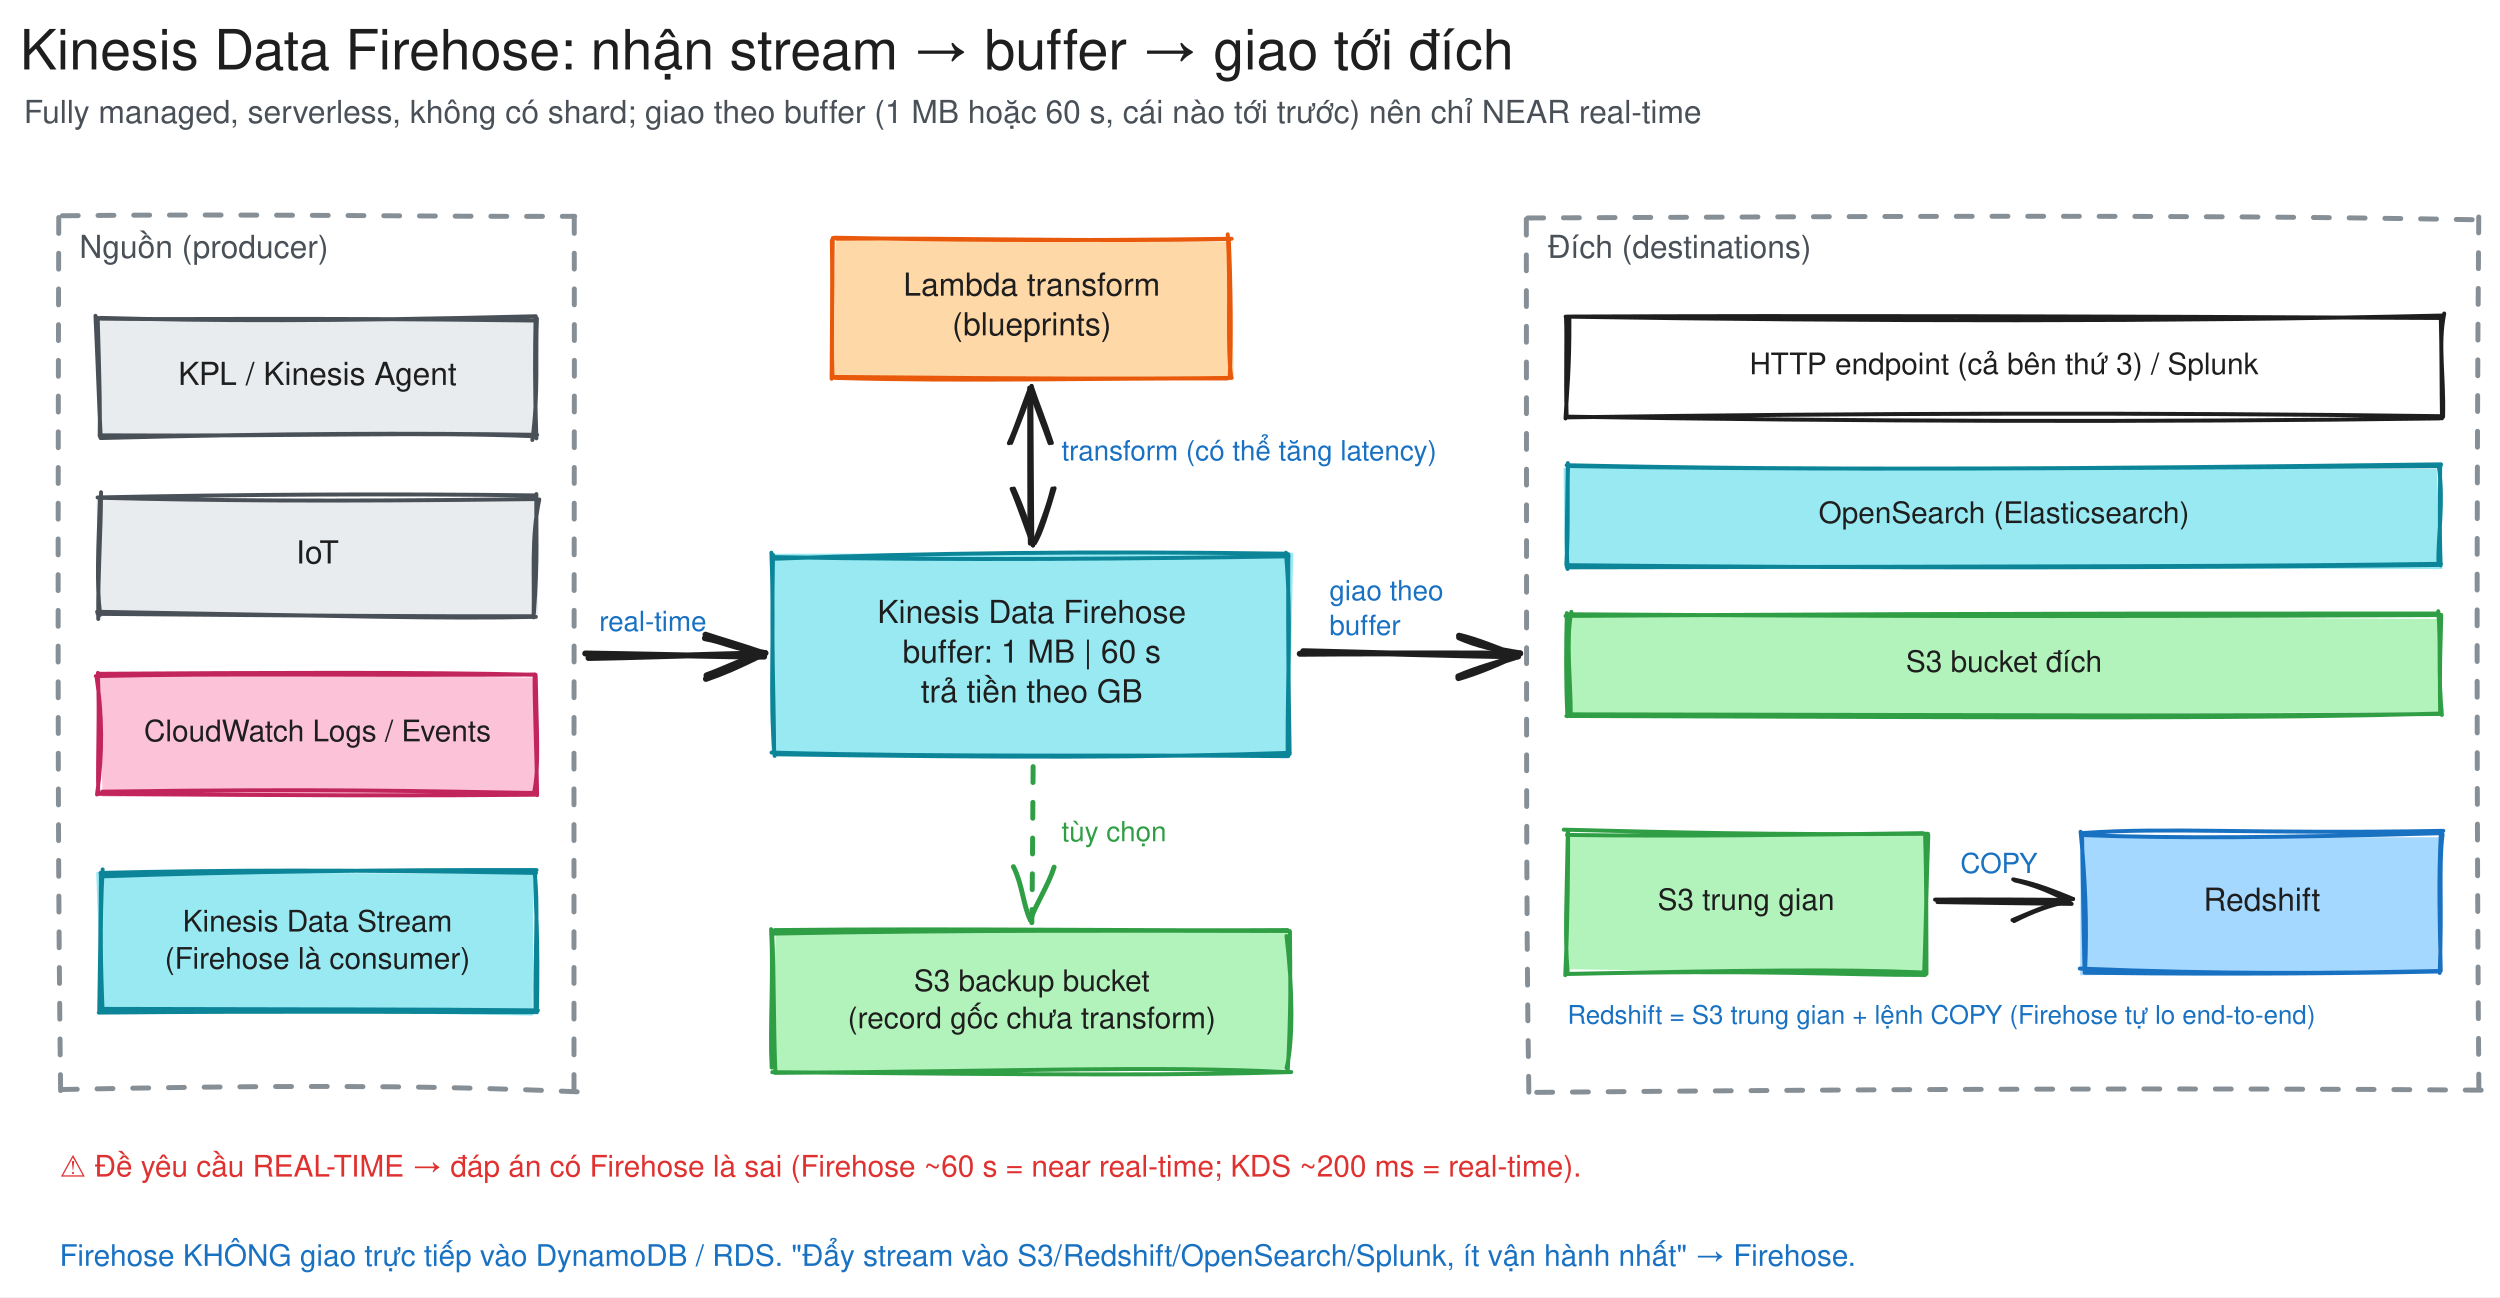
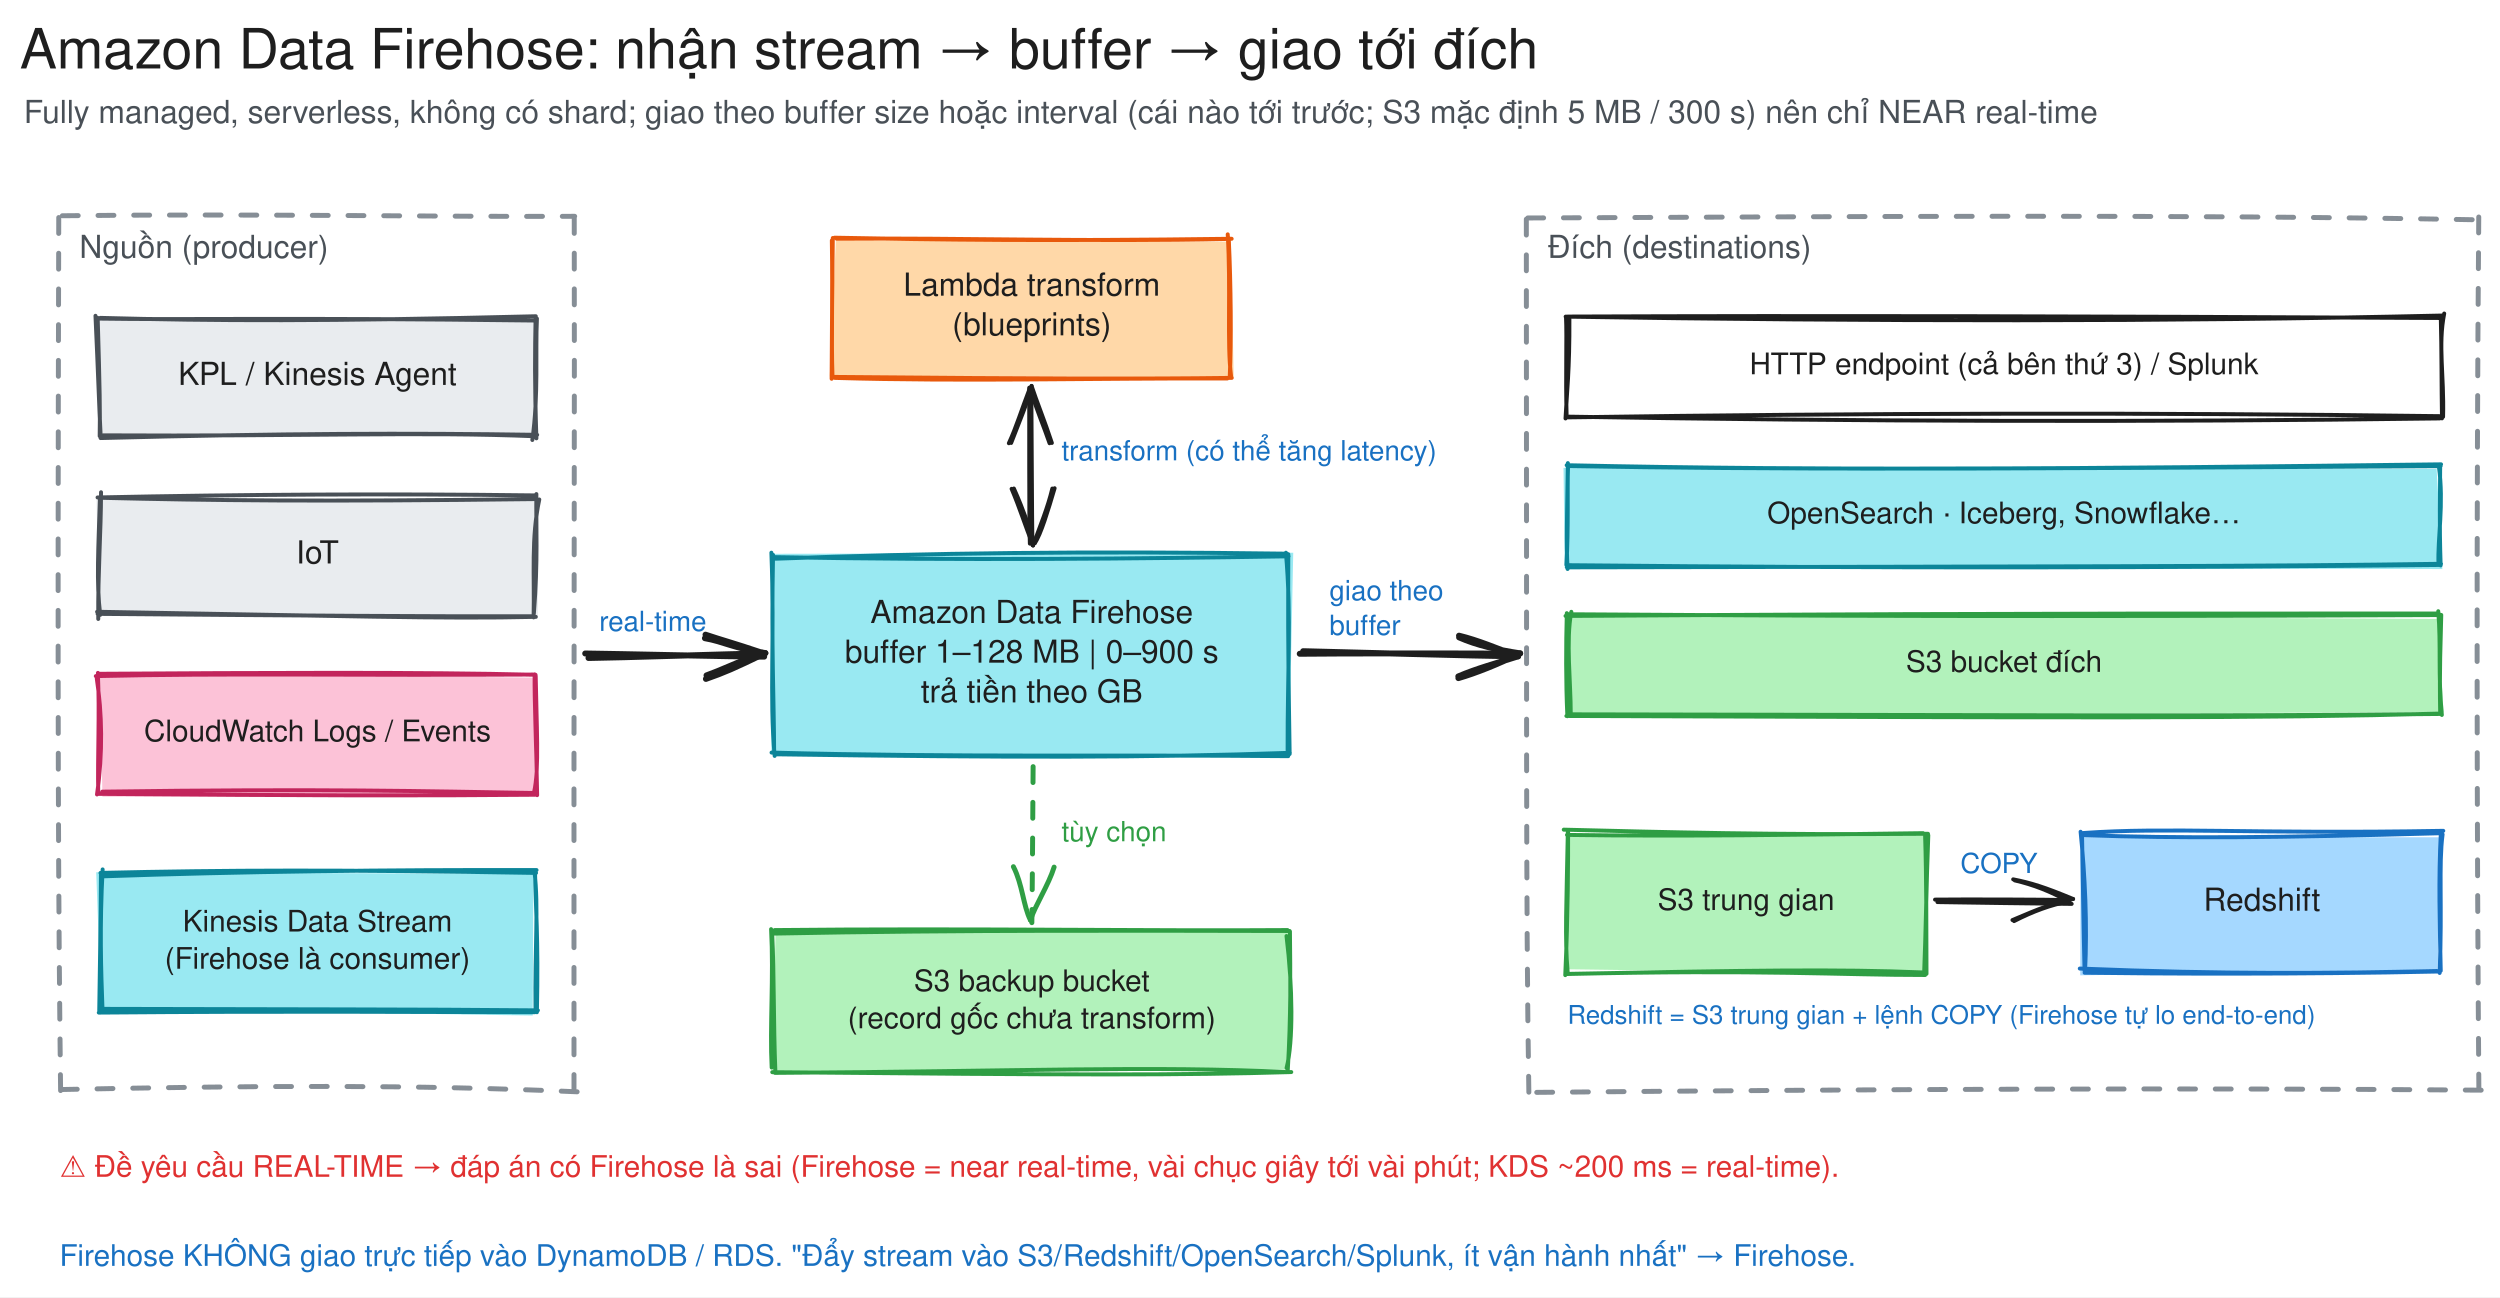
<svg xmlns="http://www.w3.org/2000/svg" version="1.1" viewBox="0 0 1260 653.75" width="1260" height="653.75">
  <defs>
    <style>
      @font-face {
        font-family: "Virgil";
        src: url("https://excalidraw.com/Virgil.woff2");
      }
      @font-face {
        font-family: "Cascadia";
        src: url("https://excalidraw.com/Cascadia.woff2");
      }
    </style>
  </defs>
  <rect x="0" y="0" width="1260" height="653.75" fill="#ffffff" />
-   <g transform="translate(10 10) rotate(0 389.34 17.5)">
-     <text x="0" y="25" font-family="Helvetica, Segoe UI Emoji" font-size="28px" fill="#1e1e1e" text-anchor="start" style="white-space: pre;" direction="ltr">Kinesis Data Firehose: nhận stream → buffer → giao tới đích</text>
-   </g>
-   <g transform="translate(12 48) rotate(0 446.32 10)">
-     <text x="0" y="14" font-family="Helvetica, Segoe UI Emoji" font-size="16px" fill="#495057" text-anchor="start" style="white-space: pre;" direction="ltr">Fully managed, serverless, không có shard; giao theo buffer (1 MB hoặc 60 s, cái nào tới trước) nên chỉ NEAR real-time</text>
+   <g transform="translate(10.0 10.0) rotate(0 382.74 17.5)">
+     <text x="0" y="24.5" font-family="Helvetica, Segoe UI Emoji" font-size="28px" fill="#1e1e1e" text-anchor="start" style="white-space: pre;" direction="ltr">Amazon Data Firehose: nhận stream → buffer → giao tới đích</text>
+   </g>
+   <g transform="translate(12.0 48.0) rotate(0 556.01 10.0)">
+     <text x="0" y="14.0" font-family="Helvetica, Segoe UI Emoji" font-size="16px" fill="#495057" text-anchor="start" style="white-space: pre;" direction="ltr">Fully managed, serverless, không có shard; giao theo buffer size hoặc interval (cái nào tới trước; S3 mặc định 5 MB / 300 s) nên chỉ NEAR real-time</text>
  </g>
  <g stroke-linecap="round" transform="translate(30 110) rotate(0 130 220)">
    <path d="M1.41 -1.26 C95.52 -2.37, 190.63 -0.63, 259.63 -0.98 M259.42 -0.39 C259.67 95.21, 259.14 191.29, 259.29 440.84 M260.87 440.27 C179.49 436.6, 99.48 437.1, 0.06 439.14 M0.54 439.64 C-0.55 348.04, -1.1 254.15, -0.39 -0.56" stroke="#868e96" stroke-width="2.5" fill="none" stroke-dasharray="8 10" />
  </g>
  <g transform="translate(40 116) rotate(0 63.04 10)">
    <text x="0" y="14" font-family="Helvetica, Segoe UI Emoji" font-size="16px" fill="#495057" text-anchor="start" style="white-space: pre;" direction="ltr">Nguồn (producer)</text>
  </g>
  <g stroke-linecap="round" transform="translate(770 110) rotate(0 240 220)">
    <path d="M-0.02 -0.14 C163.38 -0.79, 325.05 -2.11, 479.85 0.8 M479.29 -0.62 C478.03 155.61, 478.34 311.7, 479.36 440.64 M480.51 439.44 C331.74 438.24, 184.85 438.9, -0.64 440.6 M0.54 440.46 C-1.08 340.12, -0.43 240.42, -0.73 0.03" stroke="#868e96" stroke-width="2.5" fill="none" stroke-dasharray="8 10" />
  </g>
  <g transform="translate(780 116) rotate(0 70.24 10)">
    <text x="0" y="14" font-family="Helvetica, Segoe UI Emoji" font-size="16px" fill="#495057" text-anchor="start" style="white-space: pre;" direction="ltr">Đích (destinations)</text>
  </g>
  <g stroke-linecap="round" transform="translate(50 160) rotate(0 110 30)">
    <path d="M-0.03 0.23 L220.65 -0.53 L221.07 59.58 L0.51 58.26" stroke="none" stroke-width="0" fill="#e9ecef" />
    <path d="M-1.22 0.57 C45.52 1.31, 90.74 -0.06, 220.52 1.56 M0.54 0.21 C58.03 1.76, 113.99 2.04, 220.04 -0.61 M220.61 0.57 C219.77 17.42, 221.48 38.94, 218.3 61.76 M219.94 0.23 C219.63 16.71, 219.38 33.01, 220.34 60.92 M219.95 59.89 C163.12 57.5, 103.93 60.01, 1.16 59.39 M220.73 59.16 C156.03 58.17, 92.34 58.39, 0.69 60.78 M0.65 58.06 C-0.04 44.85, -0.5 29.03, -1.88 -0.84 M0.24 59.79 C0.49 47.94, 0.29 35.89, -0.77 0.2" stroke="#495057" stroke-width="2" fill="none" />
  </g>
  <g transform="translate(84.72 180) rotate(0 75.28 10)">
    <text x="75.28" y="14" font-family="Helvetica, Segoe UI Emoji" font-size="16px" fill="#1e1e1e" text-anchor="middle" style="white-space: pre;" direction="ltr">KPL / Kinesis Agent</text>
  </g>
  <g stroke-linecap="round" transform="translate(50 250) rotate(0 110 30)">
    <path d="M-1.4 1.72 L221.42 1.7 L221.08 61.85 L-0.21 60.1" stroke="none" stroke-width="0" fill="#e9ecef" />
    <path d="M0.94 0.89 C55.87 2.23, 110.08 2.91, 219.74 1.54 M-0.83 0.72 C71.87 -0.83, 145.36 -1.25, 219.7 -0.32 M221.8 1.74 C217.66 21.19, 219.41 39.78, 218.94 61.16 M220.33 -0.99 C220.08 15.24, 221.19 32.29, 219.08 59.07 M220.04 60.89 C173.33 62.02, 123.45 60.41, -1.06 58.33 M219.38 60.6 C162.39 60.71, 105.98 60.28, -0.81 59.39 M-0.48 61.96 C-0.68 38.13, 0.89 18.46, 0.92 -1.91 M0.51 59.9 C-1.51 43.57, -0.4 26.47, 0.38 0.64" stroke="#495057" stroke-width="2" fill="none" />
  </g>
  <g transform="translate(148.24 270) rotate(0 11.76 10)">
    <text x="11.76" y="14" font-family="Helvetica, Segoe UI Emoji" font-size="16px" fill="#1e1e1e" text-anchor="middle" style="white-space: pre;" direction="ltr">IoT</text>
  </g>
  <g stroke-linecap="round" transform="translate(50 340) rotate(0 110 30)">
    <path d="M0.44 -0.93 L218.94 1.51 L219.48 61.15 L1.62 61.52" stroke="none" stroke-width="0" fill="#fcc2d7" />
    <path d="M-1.72 0.76 C63.2 -0.8, 129.99 0.49, 218.71 -0.03 M0.3 -0.41 C81.72 -0.92, 162.83 -1.35, 219.91 0.09 M219.99 0.64 C220.33 24.26, 221.89 47.98, 219.13 59.41 M219.45 -0.13 C219.33 13.9, 220.15 29.52, 220.72 60.76 M219.26 59.67 C164.88 58.78, 113.52 57.44, 1.56 58.99 M219.74 60.55 C162.66 61.1, 103.45 60.97, -0.52 60.1 M-1.11 60.41 C1.91 39.34, 1.43 19.32, -1.22 1.99 M-0.49 60.04 C-0.88 40.64, 0.27 19.81, -0.65 -0.87" stroke="#c2255c" stroke-width="2" fill="none" />
  </g>
  <g transform="translate(67.075 360.625) rotate(0 92.925 9.375)">
    <text x="92.925" y="13" font-family="Helvetica, Segoe UI Emoji" font-size="15px" fill="#1e1e1e" text-anchor="middle" style="white-space: pre;" direction="ltr">CloudWatch Logs / Events</text>
  </g>
  <g stroke-linecap="round" transform="translate(50 440) rotate(0 110 35)">
    <path d="M-1.52 -0.38 L218.86 0.41 L218.48 71.85 L1.04 68.4" stroke="none" stroke-width="0" fill="#99e9f2" />
    <path d="M1.31 1.69 C72.57 -0.78, 144.28 -1.66, 220.41 -1.49 M0.64 -0.05 C62.23 -1.5, 123.21 -1.73, 220.16 -0.04 M219.36 -0.87 C221.54 17.49, 219.49 36.69, 219.89 69.43 M219.66 -0.57 C219.91 16.59, 221.4 31.78, 220.6 70.17 M221.09 69.22 C159.09 68.63, 98.87 68.76, 1.51 68.47 M219.53 70.17 C159.15 70.1, 97.54 69.51, -0.21 70.35 M1.67 69.19 C0.89 48.3, 0.19 27.05, 1.73 -1.82 M0.02 69.28 C0.22 49.59, 0.78 29.22, 0.87 0.38" stroke="#0c8599" stroke-width="2" fill="none" />
  </g>
  <g transform="translate(79.975 456.25) rotate(0 80.025 18.75)">
    <text x="80.025" y="13.25" font-family="Helvetica, Segoe UI Emoji" font-size="15px" fill="#1e1e1e" text-anchor="middle" style="white-space: pre;" direction="ltr">Kinesis Data Stream</text>
    <text x="80.025" y="32" font-family="Helvetica, Segoe UI Emoji" font-size="15px" fill="#1e1e1e" text-anchor="middle" style="white-space: pre;" direction="ltr">(Firehose là consumer)</text>
  </g>
  <g stroke-linecap="round" transform="translate(390 280) rotate(0 130 50)">
    <path d="M-0.84 -0.89 L261.79 -1.41 L259.71 100.32 L-1.25 99.97" stroke="none" stroke-width="0" fill="#99e9f2" />
    <path d="M0.88 1.59 C78.34 -1.29, 155.56 -2.33, 258.67 -0.95 M-0.27 0.78 C93.33 2.53, 186.33 1.58, 259.46 0.38 M258.09 -1.43 C260.97 30.46, 258.83 59.01, 258.96 98.09 M259.3 -0.65 C259.3 20.83, 258.94 41.86, 259.98 100.04 M259.24 101.11 C175.32 100.3, 90.68 101.74, -1.14 99.3 M260.07 99.42 C189.24 101.91, 119.36 101.86, 0.43 100.16 M0.42 100.98 C-2.29 70.79, 0.48 42.12, -1.22 -1.45 M0.16 99.04 C0.07 73.02, -1.3 46.06, -0.39 -0.35" stroke="#0c8599" stroke-width="2" fill="none" />
  </g>
-   <g transform="translate(437.84 300) rotate(0 82.16 30)">
-     <text x="82.16" y="14" font-family="Helvetica, Segoe UI Emoji" font-size="16px" fill="#1e1e1e" text-anchor="middle" style="white-space: pre;" direction="ltr">Kinesis Data Firehose</text>
-     <text x="82.16" y="34" font-family="Helvetica, Segoe UI Emoji" font-size="16px" fill="#1e1e1e" text-anchor="middle" style="white-space: pre;" direction="ltr">buffer: 1 MB | 60 s</text>
-     <text x="82.16" y="54" font-family="Helvetica, Segoe UI Emoji" font-size="16px" fill="#1e1e1e" text-anchor="middle" style="white-space: pre;" direction="ltr">trả tiền theo GB</text>
+   <g transform="translate(437.84 300.0) rotate(0 82.16 30.0)">
+     <text x="82.16" y="14.0" font-family="Helvetica, Segoe UI Emoji" font-size="16px" fill="#1e1e1e" text-anchor="middle" style="white-space: pre;" direction="ltr">Amazon Data Firehose</text>
+     <text x="82.16" y="34.0" font-family="Helvetica, Segoe UI Emoji" font-size="16px" fill="#1e1e1e" text-anchor="middle" style="white-space: pre;" direction="ltr">buffer 1–128 MB | 0–900 s</text>
+     <text x="82.16" y="54.0" font-family="Helvetica, Segoe UI Emoji" font-size="16px" fill="#1e1e1e" text-anchor="middle" style="white-space: pre;" direction="ltr">trả tiền theo GB</text>
  </g>
  <g stroke-linecap="round" transform="translate(420 120) rotate(0 100 35)">
    <path d="M1.29 1.03 L200.25 1.79 L201.82 70.1 L-1.82 69.66" stroke="none" stroke-width="0" fill="#ffd8a8" />
    <path d="M1.67 0.31 C65.11 -0.2, 129.72 1.96, 198.99 0.42 M0.6 -0.2 C52.58 0.81, 105.21 1.59, 200.75 0.34 M198.77 -1.89 C200.39 24.74, 198.34 53.5, 200.44 69.43 M199.28 -0.04 C200.43 25.21, 200.6 50.55, 199.78 70.47 M198.59 70.75 C131.98 70.51, 66.13 72.4, 0.75 70.46 M200.8 70.45 C154.11 71.04, 107.4 70.92, -0.24 69.96 M-0.43 69.54 C-1.08 50.31, -0.27 30.75, -0.75 1.2 M-0.86 70.9 C-0.7 46.05, -0.58 20.97, -0.27 -0.05" stroke="#e8590c" stroke-width="2" fill="none" />
  </g>
  <g transform="translate(448.16 135) rotate(0 71.84 20)">
    <text x="71.84" y="14" font-family="Helvetica, Segoe UI Emoji" font-size="16px" fill="#1e1e1e" text-anchor="middle" style="white-space: pre;" direction="ltr">Lambda transform</text>
    <text x="71.84" y="34" font-family="Helvetica, Segoe UI Emoji" font-size="16px" fill="#1e1e1e" text-anchor="middle" style="white-space: pre;" direction="ltr">(blueprints)</text>
  </g>
  <g stroke-linecap="round" transform="translate(390 470) rotate(0 130 35)">
    <path d="M0.92 -1.95 L259.22 -0.27 L259.42 69.1 L-0.68 70.49" stroke="none" stroke-width="0" fill="#b2f2bb" />
    <path d="M0.4 -1.24 C95.71 -2.25, 192.61 -0.71, 258.9 -1.25 M-0.52 0.54 C94.58 -1.36, 188.87 -0.9, 259.99 -0.78 M258.4 1.75 C261.53 27.47, 261.84 55, 258.43 68.27 M260.13 -0.56 C260.32 21.23, 260.69 41.02, 259.03 69.45 M259.61 70.38 C190.94 66.96, 124.52 69.98, 0.57 70.73 M260.8 70.32 C206.17 71.96, 153.04 71.83, -0.78 70.38 M-1.08 68.04 C-2.16 47.8, -0.08 21.97, -1.37 -1.71 M0.79 70.33 C-0.2 45.1, 0.19 21.59, -0.81 0.18" stroke="#2f9e44" stroke-width="2" fill="none" />
  </g>
  <g transform="translate(419.35 486.25) rotate(0 100.65 18.75)">
    <text x="100.65" y="13.25" font-family="Helvetica, Segoe UI Emoji" font-size="15px" fill="#1e1e1e" text-anchor="middle" style="white-space: pre;" direction="ltr">S3 backup bucket</text>
    <text x="100.65" y="32" font-family="Helvetica, Segoe UI Emoji" font-size="15px" fill="#1e1e1e" text-anchor="middle" style="white-space: pre;" direction="ltr">(record gốc chưa transform)</text>
  </g>
  <g stroke-linecap="round" transform="translate(790 160) rotate(0 220 25)">
    <path d="M0.22 -0.55 L438.9 -2 L440.61 49.67 L-0.9 51.76" stroke="none" stroke-width="0" fill="#ffffff" />
    <path d="M-0.91 -0.42 C152.27 2.04, 305.79 2.19, 440.85 -0.97 M0.14 -0.45 C130.15 -0.99, 260.06 -0.66, 440.23 0.27 M441.88 -1.98 C438.7 14.12, 441.86 28.8, 441.31 50.08 M440.16 -0.26 C440.61 16.31, 440.5 35.33, 440.76 50.86 M439.64 50.88 C292.4 52.88, 145.33 52.43, 0.84 50 M440.18 49.75 C294.46 47.83, 148.47 48.15, -0.4 50.36 M-0.98 50.9 C-0.4 38.5, 1.13 26.83, 0.97 -0.03 M-0.43 49.45 C-1 30.06, -0.23 10.16, -0.74 -0.43" stroke="#1e1e1e" stroke-width="2" fill="none" />
  </g>
  <g transform="translate(878 175.625) rotate(0 132 9.375)">
    <text x="132" y="13" font-family="Helvetica, Segoe UI Emoji" font-size="15px" fill="#1e1e1e" text-anchor="middle" style="white-space: pre;" direction="ltr">HTTP endpoint (cả bên thứ 3) / Splunk</text>
  </g>
  <g stroke-linecap="round" transform="translate(790 235) rotate(0 220 25)">
    <path d="M-1.99 0.79 L438.06 1.36 L440.95 51.8 L-1.38 51.2" stroke="none" stroke-width="0" fill="#99e9f2" />
    <path d="M-0.4 -0.53 C129.54 2.29, 257.7 1.31, 440.29 -0.98 M0.5 -0.11 C102.11 1.73, 204.71 1.43, 440.07 -0.05 M439.16 -0.12 C441.88 18.92, 438.43 36.54, 439.02 49.52 M439.83 0.92 C439.84 14.39, 439.34 27.79, 440.08 49.96 M440.27 49.15 C351.3 50.48, 262.67 50.45, -0.3 50.94 M440.08 49.73 C303.54 51.16, 167.05 51.52, -0.1 49.85 M0.07 51.77 C-0.74 37.94, -0.14 25.83, 0.2 -1.6 M-0.54 49.68 C0.61 31.27, -0.17 10.67, 0.28 0.66" stroke="#0c8599" stroke-width="2" fill="none" />
  </g>
-   <g transform="translate(912.95 250.625) rotate(0 97.05 9.375)">
-     <text x="97.05" y="13" font-family="Helvetica, Segoe UI Emoji" font-size="15px" fill="#1e1e1e" text-anchor="middle" style="white-space: pre;" direction="ltr">OpenSearch (Elasticsearch)</text>
+   <g transform="translate(912.95 250.62) rotate(0 97.05 9.38)">
+     <text x="97.05" y="13.12" font-family="Helvetica, Segoe UI Emoji" font-size="15px" fill="#1e1e1e" text-anchor="middle" style="white-space: pre;" direction="ltr">OpenSearch · Iceberg, Snowflake…</text>
  </g>
  <g stroke-linecap="round" transform="translate(790 310) rotate(0 220 25)">
    <path d="M0.61 -0.38 L438.59 1.97 L441.55 48.98 L1.8 50.41" stroke="none" stroke-width="0" fill="#b2f2bb" />
    <path d="M-0.97 0.44 C101.26 -0.21, 204.14 -0.92, 439.15 -0.79 M-0.12 -0.42 C119.94 0.43, 239.66 0.91, 439.59 0 M438.88 -1.95 C440.33 15.41, 438.72 30.02, 440.69 50.34 M440.39 -0.08 C440.12 13.45, 439.41 26.92, 439.86 49.83 M440.62 49.62 C348.95 52.22, 257.95 51.71, -0.54 50.85 M440.5 49.83 C330.55 51.06, 221.04 50.37, 0.39 50.02 M1.66 50.23 C1.69 33.38, -0.89 13.06, 1.95 -1.65 M-0.05 50.98 C-0.86 32.85, -0.77 15.68, -0.33 -0.97" stroke="#2f9e44" stroke-width="2" fill="none" />
  </g>
  <g transform="translate(958.175 325.625) rotate(0 51.825 9.375)">
    <text x="51.825" y="13" font-family="Helvetica, Segoe UI Emoji" font-size="15px" fill="#1e1e1e" text-anchor="middle" style="white-space: pre;" direction="ltr">S3 bucket đích</text>
  </g>
  <g stroke-linecap="round" transform="translate(790 420) rotate(0 90 35)">
    <path d="M-0.06 1.49 L180.02 0.98 L181.65 71.07 L-0.33 68.5" stroke="none" stroke-width="0" fill="#b2f2bb" />
    <path d="M-1.87 -1.85 C49.3 -0.6, 100.91 0.88, 181.71 0.23 M-0.24 0.8 C58.15 1.62, 116.18 0.76, 179.25 -0.09 M181.86 0.96 C180.9 24.95, 180.56 51.92, 179.78 70.08 M180.24 0.56 C180.99 23.3, 180.85 47.86, 180.95 70.81 M180.27 71.4 C138.42 71.44, 98.07 68.58, -0.56 70.91 M179.22 70.12 C136.65 68.35, 91.54 69.07, 0.65 70.83 M-1.11 71.47 C0.3 41.06, 0.35 12.33, 0.32 -0.92 M0.09 69.85 C-1.4 52.51, -0.49 36.48, 0.18 -0.53" stroke="#2f9e44" stroke-width="2" fill="none" />
  </g>
  <g transform="translate(832.15 445.625) rotate(0 47.85 9.375)">
    <text x="47.85" y="13" font-family="Helvetica, Segoe UI Emoji" font-size="15px" fill="#1e1e1e" text-anchor="middle" style="white-space: pre;" direction="ltr">S3 trung gian</text>
  </g>
  <g stroke-linecap="round" transform="translate(1050 420) rotate(0 90 35)">
    <path d="M-1.38 1.96 L180.36 1.99 L178.62 68.6 L-1.56 71.57" stroke="none" stroke-width="0" fill="#a5d8ff" />
    <path d="M-0.2 -0.14 C42.36 -3.23, 84.89 0.43, 181.41 -1.26 M0.61 0.94 C48.74 2.6, 96.18 2.3, 180.37 -0.07 M181.07 0.51 C179.01 16.38, 180.98 35.74, 179.58 70.38 M180.2 -0.33 C178.94 23.28, 179.62 44.71, 180.13 69.28 M178.19 69.38 C124.98 70.58, 70.88 71.12, -1.79 68.15 M179.05 69.64 C108.96 71.14, 37.51 70.79, 0.65 70.25 M0.85 70.16 C2.07 45.87, 0.82 20.81, -1.38 -0.8 M0.62 69.28 C0.07 47.93, -0.2 24.17, -0.67 0.07" stroke="#1971c2" stroke-width="2" fill="none" />
  </g>
  <g transform="translate(1107.04 445) rotate(0 32.96 10)">
    <text x="32.96" y="14" font-family="Helvetica, Segoe UI Emoji" font-size="16px" fill="#1e1e1e" text-anchor="middle" style="white-space: pre;" direction="ltr">Redshift</text>
  </g>
  <g stroke-linecap="round">
    <g transform="translate(296 330) rotate(0 44 0)">
      <path d="M-1.05 -0.64 C13.92 -0.48, 74.2 0.94, 89.14 0.95 M0.6 1.63 C15.56 1.48, 74.2 -0.47, 88.79 -0.67" stroke="#1e1e1e" stroke-width="3" fill="none" />
    </g>
    <g transform="translate(296 330) rotate(0 44 0)">
      <path d="M59.78 12.18 C69.28 8.83, 73.53 7.01, 89.74 -0.84 M60.09 10.39 C67.49 7.76, 74.25 4.42, 88.04 -1.02" stroke="#1e1e1e" stroke-width="3" fill="none" />
    </g>
    <g transform="translate(296 330) rotate(0 44 0)">
      <path d="M59.28 -8.34 C68.89 -6.66, 73.27 -3.46, 89.74 -0.84 M59.58 -10.13 C67.02 -7.6, 73.91 -5.79, 88.04 -1.02" stroke="#1e1e1e" stroke-width="3" fill="none" />
    </g>
  </g>
  <g stroke-linecap="round">
    <g transform="translate(656 330) rotate(0 54 0)">
      <path d="M-0.93 -0.5 C17.16 -0.78, 90.46 -0.69, 108.77 -0.54 M0.79 -1.8 C18.76 -1.43, 90.24 0.7, 108.23 0.71" stroke="#1e1e1e" stroke-width="3" fill="none" />
    </g>
    <g transform="translate(656 330) rotate(0 54 0)">
      <path d="M79.03 11.77 C87.99 9.16, 98.66 4.89, 110.16 -0.7 M78.99 10.9 C88.5 6.84, 97.84 4.4, 109.13 0.79" stroke="#1e1e1e" stroke-width="3" fill="none" />
    </g>
    <g transform="translate(656 330) rotate(0 54 0)">
      <path d="M79.39 -8.75 C88.43 -4.76, 98.99 -2.42, 110.16 -0.7 M79.34 -9.62 C88.88 -7.3, 98.12 -3.36, 109.13 0.79" stroke="#1e1e1e" stroke-width="3" fill="none" />
    </g>
  </g>
  <g stroke-linecap="round">
    <g transform="translate(520 274) rotate(0 0 -39)">
      <path d="M0.33 0.68 C0.11 -12.3, -0.09 -64.07, -0.21 -77 M-0.95 -0.01 C-1.44 -13.39, -1.2 -65.48, -1.26 -78.6" stroke="#1e1e1e" stroke-width="2" fill="none" />
    </g>
    <g transform="translate(520 274) rotate(0 0 -39)">
      <path d="M-9 -27.78 C-4.15 -17.08, 0.09 -4.4, 1.5 -0.22 M-10.15 -27.63 C-6.07 -18.06, -3.39 -9.32, 0.65 0.92" stroke="#1e1e1e" stroke-width="2" fill="none" />
    </g>
    <g transform="translate(520 274) rotate(0 0 -39)">
      <path d="M11.53 -27.93 C8.33 -17.11, 4.53 -4.37, 1.5 -0.22 M10.37 -27.77 C8.08 -18.14, 4.38 -9.35, 0.65 0.92" stroke="#1e1e1e" stroke-width="2" fill="none" />
    </g>
    <g transform="translate(520 274) rotate(0 0 -39)">
      <path d="M10.14 -50.75 C6.44 -62.06, 2.56 -71.45, -0.09 -79.5 M8.98 -50.6 C6.3 -58.5, 2.54 -67.26, -0.95 -78.35" stroke="#1e1e1e" stroke-width="2" fill="none" />
    </g>
    <g transform="translate(520 274) rotate(0 0 -39)">
      <path d="M-10.38 -50.75 C-6.04 -62.11, -1.88 -71.5, -0.09 -79.5 M-11.54 -50.6 C-7.85 -58.53, -5.23 -67.29, -0.95 -78.35" stroke="#1e1e1e" stroke-width="2" fill="none" />
    </g>
  </g>
  <g stroke-linecap="round">
    <g transform="translate(520 386) rotate(0 0 39)">
      <path d="M0.69 0.39 C0.59 13.57, 0.28 66.24, 0.05 79.02" stroke="#2f9e44" stroke-width="2.5" fill="none" stroke-dasharray="8 10" />
    </g>
    <g transform="translate(520 386) rotate(0 0 39)">
      <path d="M-9.25 50.81 C-4.65 59.72, -4.31 70.51, -0.66 77.73" stroke="#2f9e44" stroke-width="2.5" fill="none" />
    </g>
    <g transform="translate(520 386) rotate(0 0 39)">
      <path d="M11.27 51.03 C8.52 59.98, 1.51 70.7, -0.66 77.73" stroke="#2f9e44" stroke-width="2.5" fill="none" />
    </g>
  </g>
  <g stroke-linecap="round">
    <g transform="translate(976 455) rotate(0 34 0)">
      <path d="M0.47 -0.35 C11.89 -0.18, 56.94 0.51, 68.12 0.56 M-0.74 -1.59 C10.57 -1.72, 56.02 -1.74, 67.24 -1.27" stroke="#1e1e1e" stroke-width="2" fill="none" />
    </g>
    <g transform="translate(976 455) rotate(0 34 0)">
      <path d="M38.28 8.71 C47.44 5.01, 54.01 1.47, 68.85 -1.92 M39.08 9.24 C48.5 4.37, 57.9 0.93, 66.53 -0.61" stroke="#1e1e1e" stroke-width="2" fill="none" />
    </g>
    <g transform="translate(976 455) rotate(0 34 0)">
      <path d="M38.64 -11.81 C47.62 -10.01, 54.09 -8.05, 68.85 -1.92 M39.43 -11.28 C48.57 -9.18, 57.85 -5.64, 66.53 -0.61" stroke="#1e1e1e" stroke-width="2" fill="none" />
    </g>
  </g>
  <g transform="translate(302 306) rotate(0 32.41 8.75)">
    <text x="0" y="12" font-family="Helvetica, Segoe UI Emoji" font-size="14px" fill="#1971c2" text-anchor="start" style="white-space: pre;" direction="ltr">real-time</text>
  </g>
  <g transform="translate(670 290) rotate(0 30.03 17.5)">
    <text x="0" y="12.5" font-family="Helvetica, Segoe UI Emoji" font-size="14px" fill="#1971c2" text-anchor="start" style="white-space: pre;" direction="ltr">giao theo</text>
    <text x="0" y="30" font-family="Helvetica, Segoe UI Emoji" font-size="14px" fill="#1971c2" text-anchor="start" style="white-space: pre;" direction="ltr">buffer</text>
  </g>
  <g transform="translate(535 220) rotate(0 105.42 8.75)">
    <text x="0" y="12" font-family="Helvetica, Segoe UI Emoji" font-size="14px" fill="#1971c2" text-anchor="start" style="white-space: pre;" direction="ltr">transform (có thể tăng latency)</text>
  </g>
  <g transform="translate(535 412) rotate(0 27.93 8.75)">
    <text x="0" y="12" font-family="Helvetica, Segoe UI Emoji" font-size="14px" fill="#2f9e44" text-anchor="start" style="white-space: pre;" direction="ltr">tùy chọn</text>
  </g>
  <g transform="translate(988 428) rotate(0 17.92 8.75)">
    <text x="0" y="12" font-family="Helvetica, Segoe UI Emoji" font-size="14px" fill="#1971c2" text-anchor="start" style="white-space: pre;" direction="ltr">COPY</text>
  </g>
  <g transform="translate(790 505) rotate(0 197.86 8.125)">
    <text x="0" y="11" font-family="Helvetica, Segoe UI Emoji" font-size="13px" fill="#1971c2" text-anchor="start" style="white-space: pre;" direction="ltr">Redshift = S3 trung gian + lệnh COPY (Firehose tự lo end-to-end)</text>
  </g>
-   <g transform="translate(30 580) rotate(0 397.2 9.375)">
-     <text x="0" y="13" font-family="Helvetica, Segoe UI Emoji" font-size="15px" fill="#e03131" text-anchor="start" style="white-space: pre;" direction="ltr">⚠ Đề yêu cầu REAL-TIME → đáp án có Firehose là sai (Firehose ~60 s = near real-time; KDS ~200 ms = real-time).</text>
+   <g transform="translate(30.0 580.0) rotate(0 476.64 9.38)">
+     <text x="0" y="13.12" font-family="Helvetica, Segoe UI Emoji" font-size="15px" fill="#e03131" text-anchor="start" style="white-space: pre;" direction="ltr">⚠ Đề yêu cầu REAL-TIME → đáp án có Firehose là sai (Firehose = near real-time, vài chục giây tới vài phút; KDS ~200 ms = real-time).</text>
  </g>
  <g transform="translate(30 625) rotate(0 471.15 9.375)">
    <text x="0" y="13" font-family="Helvetica, Segoe UI Emoji" font-size="15px" fill="#1971c2" text-anchor="start" style="white-space: pre;" direction="ltr">Firehose KHÔNG giao trực tiếp vào DynamoDB / RDS. "Đẩy stream vào S3/Redshift/OpenSearch/Splunk, ít vận hành nhất" → Firehose.</text>
  </g>
</svg>
